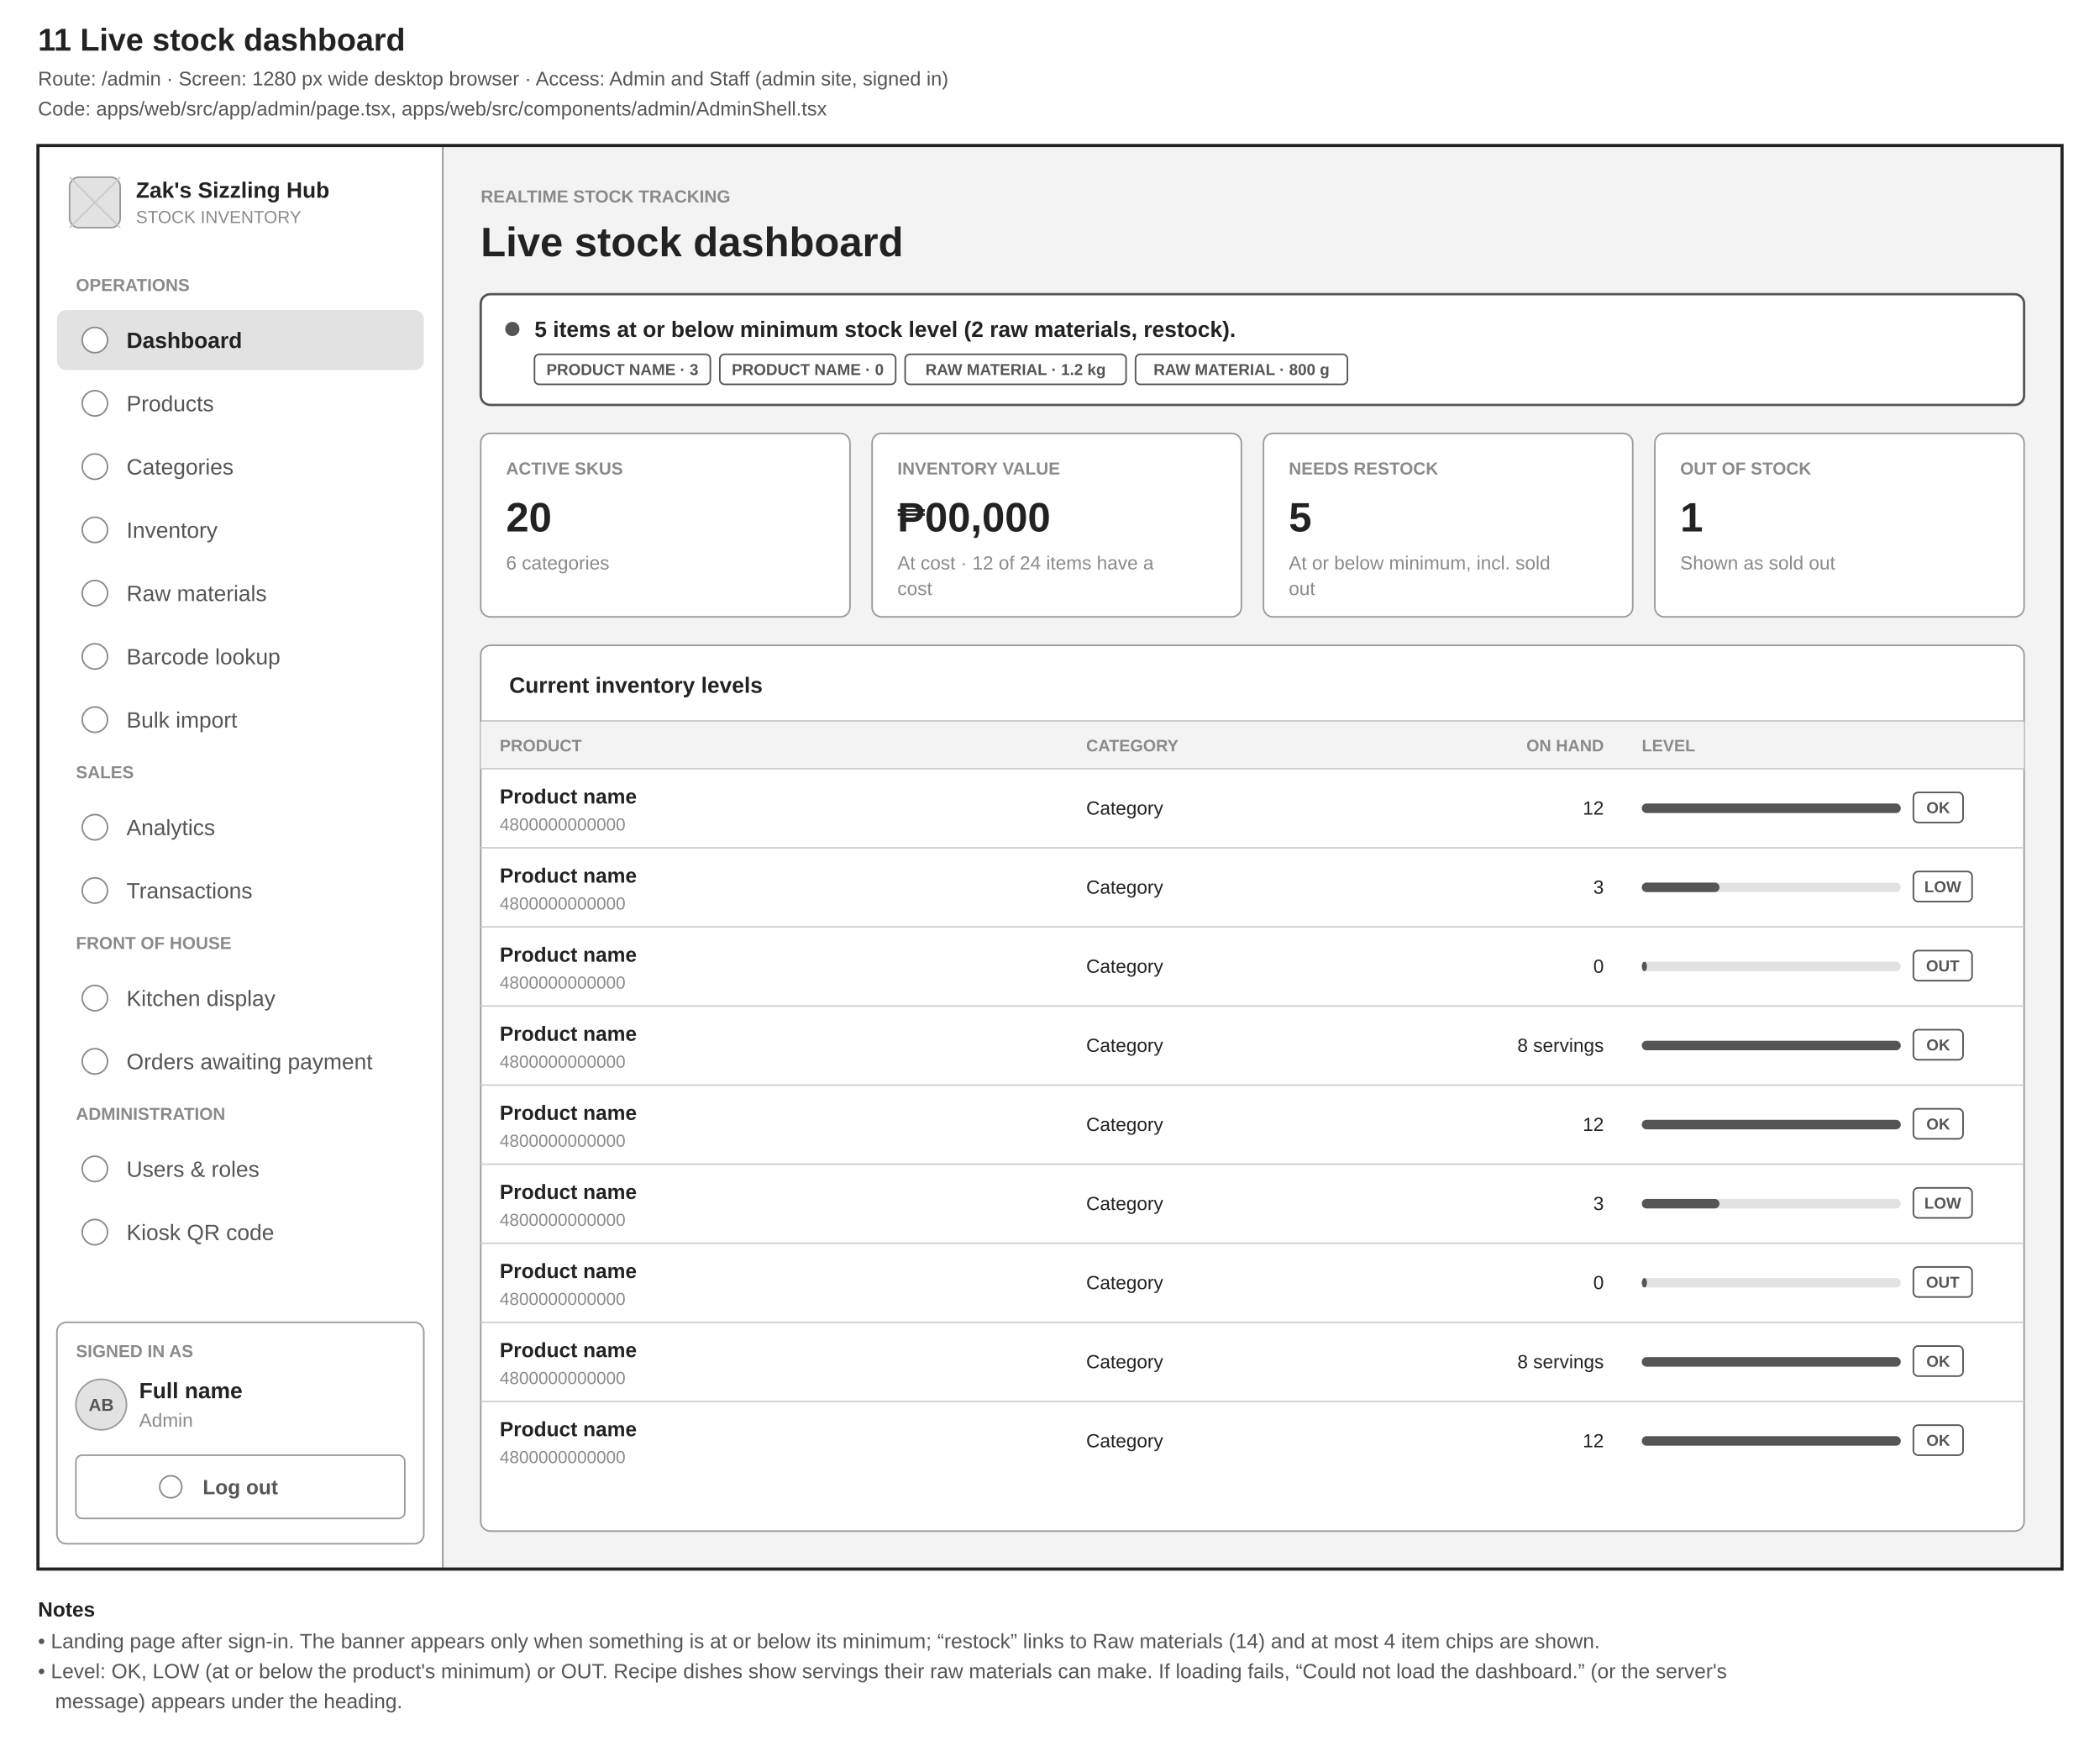
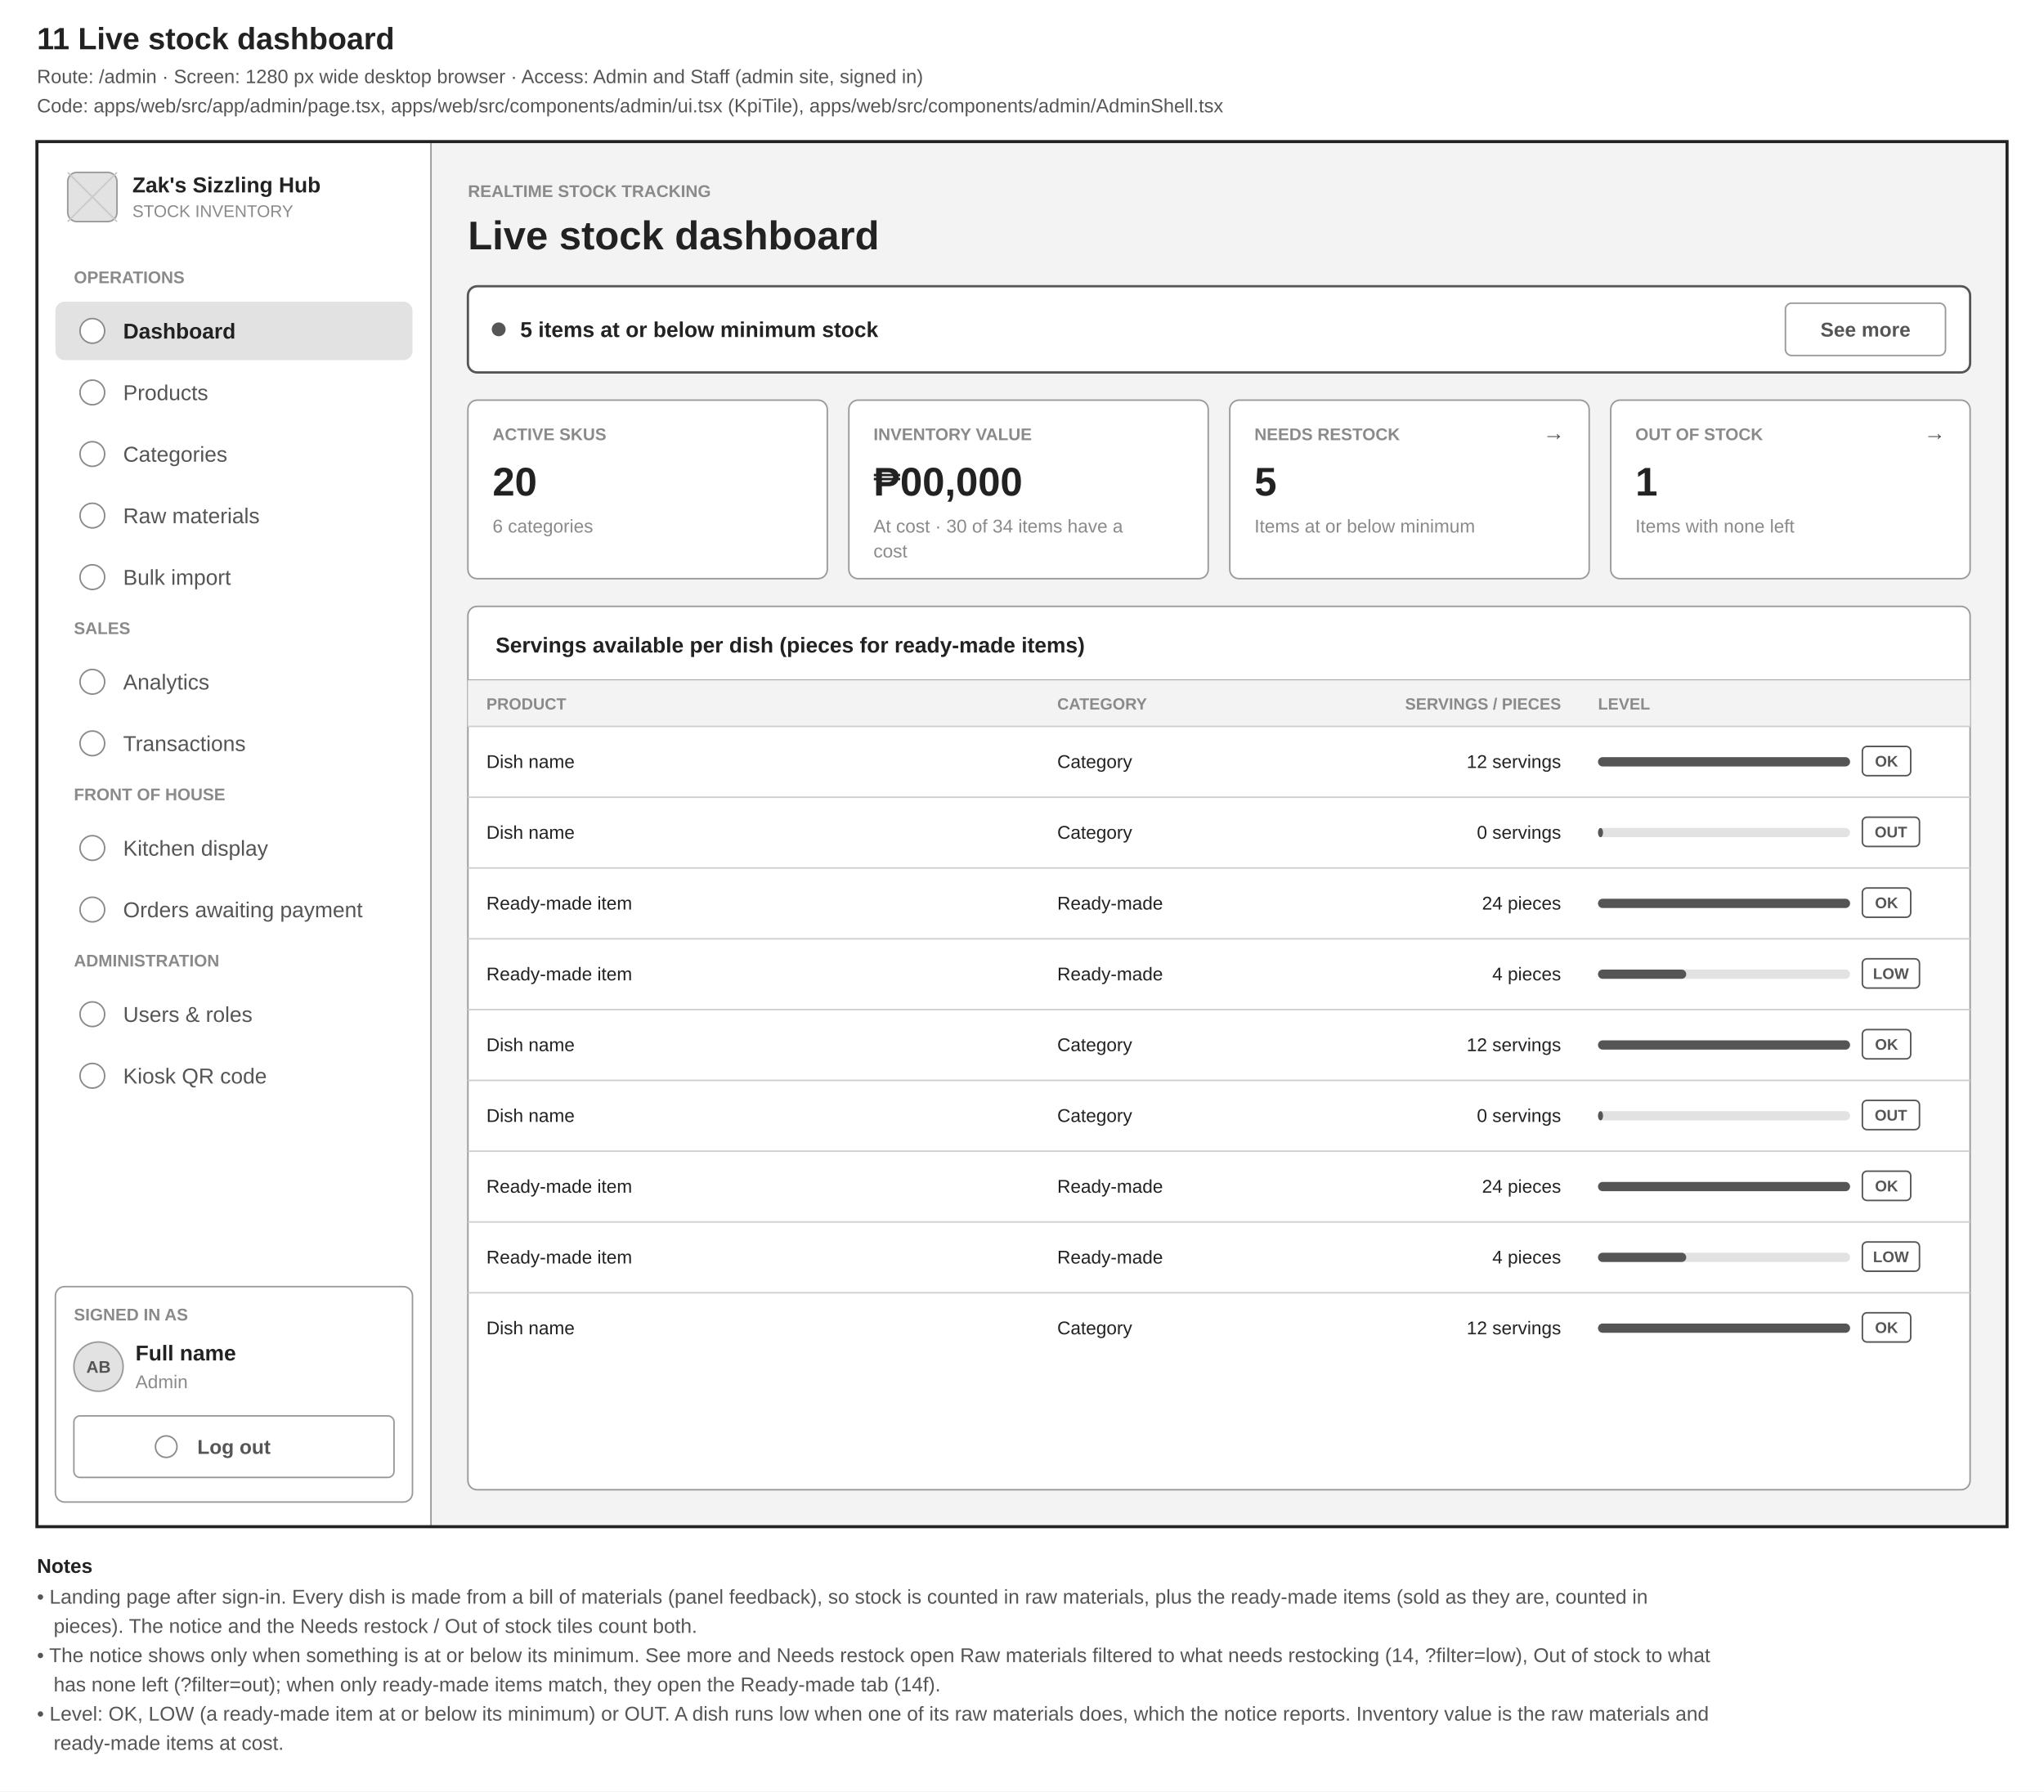
- <svg xmlns="http://www.w3.org/2000/svg" width="1328" height="1107" viewBox="0 0 1328 1107">
-   <rect x="0" y="0" width="1328" height="1107" fill="#ffffff" />
+ <svg xmlns="http://www.w3.org/2000/svg" width="1328" height="1164" viewBox="0 0 1328 1164">
+   <rect x="0" y="0" width="1328" height="1164" fill="#ffffff" />
  <text x="24" y="32" font-family="Arial, Helvetica, sans-serif" font-size="20" font-weight="700" fill="#222222">11  Live stock dashboard</text>
  <text x="24" y="54" font-family="Arial, Helvetica, sans-serif" font-size="12.5" fill="#555555">Route: /admin   ·   Screen: 1280 px wide desktop browser   ·   Access: Admin and Staff (admin site, signed in)</text>
-   <text x="24" y="73" font-family="Arial, Helvetica, sans-serif" font-size="12.5" fill="#555555">Code: apps/web/src/app/admin/page.tsx, apps/web/src/components/admin/AdminShell.tsx</text>
+   <text x="24" y="73" font-family="Arial, Helvetica, sans-serif" font-size="12.5" fill="#555555">Code: apps/web/src/app/admin/page.tsx, apps/web/src/components/admin/ui.tsx (KpiTile), apps/web/src/components/admin/AdminShell.tsx</text>
  <text x="24" y="1022" font-family="Arial, Helvetica, sans-serif" font-size="13" font-weight="700" fill="#222222">Notes</text>
-   <text x="24" y="1042" font-family="Arial, Helvetica, sans-serif" font-size="13" fill="#555555" xml:space="preserve">• Landing page after sign-in. The banner appears only when something is at or below its minimum; “restock” links to Raw materials (14) and at most 4 item chips are shown.</text>
-   <text x="24" y="1061" font-family="Arial, Helvetica, sans-serif" font-size="13" fill="#555555" xml:space="preserve">• Level: OK, LOW (at or below the product's minimum) or OUT. Recipe dishes show servings their raw materials can make. If loading fails, “Could not load the dashboard.” (or the server's</text>
-   <text x="24" y="1080" font-family="Arial, Helvetica, sans-serif" font-size="13" fill="#555555" xml:space="preserve">   message) appears under the heading.</text>
+   <text x="24" y="1042" font-family="Arial, Helvetica, sans-serif" font-size="13" fill="#555555" xml:space="preserve">• Landing page after sign-in. Every dish is made from a bill of materials (panel feedback), so stock is counted in raw materials, plus the ready-made items (sold as they are, counted in</text>
+   <text x="24" y="1061" font-family="Arial, Helvetica, sans-serif" font-size="13" fill="#555555" xml:space="preserve">   pieces). The notice and the Needs restock / Out of stock tiles count both.</text>
+   <text x="24" y="1080" font-family="Arial, Helvetica, sans-serif" font-size="13" fill="#555555" xml:space="preserve">• The notice shows only when something is at or below its minimum. See more and Needs restock open Raw materials filtered to what needs restocking (14, ?filter=low), Out of stock to what</text>
+   <text x="24" y="1099" font-family="Arial, Helvetica, sans-serif" font-size="13" fill="#555555" xml:space="preserve">   has none left (?filter=out); when only ready-made items match, they open the Ready-made tab (14f).</text>
+   <text x="24" y="1118" font-family="Arial, Helvetica, sans-serif" font-size="13" fill="#555555" xml:space="preserve">• Level: OK, LOW (a ready-made item at or below its minimum) or OUT. A dish runs low when one of its raw materials does, which the notice reports. Inventory value is the raw materials and</text>
+   <text x="24" y="1137" font-family="Arial, Helvetica, sans-serif" font-size="13" fill="#555555" xml:space="preserve">   ready-made items at cost.</text>
  <g transform="translate(24,92)">
    <clipPath id="frame">
      <rect x="0" y="0" width="1280" height="900" />
    </clipPath>
    <g clip-path="url(#frame)">
      <rect x="0" y="0" width="1280" height="900" fill="#ffffff" />
      <rect x="0" y="0" width="1280" height="900" rx="0" fill="#f3f3f3" stroke="none" />
      <rect x="0" y="0" width="256" height="900" rx="0" fill="#ffffff" stroke="none" />
      <line x1="256" y1="0" x2="256" y2="900" stroke="#9a9a9a" stroke-width="1" />
      <rect x="20" y="20" width="32" height="32" rx="6" fill="#e2e2e2" stroke="#9a9a9a" stroke-width="1" />
      <line x1="20" y1="20" x2="52" y2="52" stroke="#c9c9c9" stroke-width="1" />
      <line x1="52" y1="20" x2="20" y2="52" stroke="#c9c9c9" stroke-width="1" />
      <text x="62" y="33" font-family="Arial, Helvetica, sans-serif" font-size="14" font-weight="700" text-anchor="start" fill="#222222">Zak's Sizzling Hub</text>
      <text x="62" y="49" font-family="Arial, Helvetica, sans-serif" font-size="11" font-weight="400" text-anchor="start" fill="#8a8a8a">STOCK INVENTORY</text>
      <text x="24" y="92" font-family="Arial, Helvetica, sans-serif" font-size="11" font-weight="700" text-anchor="start" fill="#8a8a8a">OPERATIONS</text>
      <rect x="12" y="104" width="232" height="38" rx="6" fill="#e2e2e2" stroke="none" />
      <circle cx="36" cy="123" r="8" fill="#ffffff" stroke="#8a8a8a" stroke-width="1" />
      <text x="56" y="128" font-family="Arial, Helvetica, sans-serif" font-size="14" font-weight="700" text-anchor="start" fill="#222222">Dashboard</text>
      <circle cx="36" cy="163" r="8" fill="#ffffff" stroke="#8a8a8a" stroke-width="1" />
      <text x="56" y="168" font-family="Arial, Helvetica, sans-serif" font-size="14" font-weight="400" text-anchor="start" fill="#555555">Products</text>
      <circle cx="36" cy="203" r="8" fill="#ffffff" stroke="#8a8a8a" stroke-width="1" />
      <text x="56" y="208" font-family="Arial, Helvetica, sans-serif" font-size="14" font-weight="400" text-anchor="start" fill="#555555">Categories</text>
      <circle cx="36" cy="243" r="8" fill="#ffffff" stroke="#8a8a8a" stroke-width="1" />
-       <text x="56" y="248" font-family="Arial, Helvetica, sans-serif" font-size="14" font-weight="400" text-anchor="start" fill="#555555">Inventory</text>
+       <text x="56" y="248" font-family="Arial, Helvetica, sans-serif" font-size="14" font-weight="400" text-anchor="start" fill="#555555">Raw materials</text>
      <circle cx="36" cy="283" r="8" fill="#ffffff" stroke="#8a8a8a" stroke-width="1" />
-       <text x="56" y="288" font-family="Arial, Helvetica, sans-serif" font-size="14" font-weight="400" text-anchor="start" fill="#555555">Raw materials</text>
-       <circle cx="36" cy="323" r="8" fill="#ffffff" stroke="#8a8a8a" stroke-width="1" />
-       <text x="56" y="328" font-family="Arial, Helvetica, sans-serif" font-size="14" font-weight="400" text-anchor="start" fill="#555555">Barcode lookup</text>
-       <circle cx="36" cy="363" r="8" fill="#ffffff" stroke="#8a8a8a" stroke-width="1" />
-       <text x="56" y="368" font-family="Arial, Helvetica, sans-serif" font-size="14" font-weight="400" text-anchor="start" fill="#555555">Bulk import</text>
-       <text x="24" y="400" font-family="Arial, Helvetica, sans-serif" font-size="11" font-weight="700" text-anchor="start" fill="#8a8a8a">SALES</text>
-       <circle cx="36" cy="431" r="8" fill="#ffffff" stroke="#8a8a8a" stroke-width="1" />
-       <text x="56" y="436" font-family="Arial, Helvetica, sans-serif" font-size="14" font-weight="400" text-anchor="start" fill="#555555">Analytics</text>
-       <circle cx="36" cy="471" r="8" fill="#ffffff" stroke="#8a8a8a" stroke-width="1" />
-       <text x="56" y="476" font-family="Arial, Helvetica, sans-serif" font-size="14" font-weight="400" text-anchor="start" fill="#555555">Transactions</text>
-       <text x="24" y="508" font-family="Arial, Helvetica, sans-serif" font-size="11" font-weight="700" text-anchor="start" fill="#8a8a8a">FRONT OF HOUSE</text>
-       <circle cx="36" cy="539" r="8" fill="#ffffff" stroke="#8a8a8a" stroke-width="1" />
-       <text x="56" y="544" font-family="Arial, Helvetica, sans-serif" font-size="14" font-weight="400" text-anchor="start" fill="#555555">Kitchen display</text>
-       <circle cx="36" cy="579" r="8" fill="#ffffff" stroke="#8a8a8a" stroke-width="1" />
-       <text x="56" y="584" font-family="Arial, Helvetica, sans-serif" font-size="14" font-weight="400" text-anchor="start" fill="#555555">Orders awaiting payment</text>
-       <text x="24" y="616" font-family="Arial, Helvetica, sans-serif" font-size="11" font-weight="700" text-anchor="start" fill="#8a8a8a">ADMINISTRATION</text>
-       <circle cx="36" cy="647" r="8" fill="#ffffff" stroke="#8a8a8a" stroke-width="1" />
-       <text x="56" y="652" font-family="Arial, Helvetica, sans-serif" font-size="14" font-weight="400" text-anchor="start" fill="#555555">Users &amp; roles</text>
-       <circle cx="36" cy="687" r="8" fill="#ffffff" stroke="#8a8a8a" stroke-width="1" />
-       <text x="56" y="692" font-family="Arial, Helvetica, sans-serif" font-size="14" font-weight="400" text-anchor="start" fill="#555555">Kiosk QR code</text>
+       <text x="56" y="288" font-family="Arial, Helvetica, sans-serif" font-size="14" font-weight="400" text-anchor="start" fill="#555555">Bulk import</text>
+       <text x="24" y="320" font-family="Arial, Helvetica, sans-serif" font-size="11" font-weight="700" text-anchor="start" fill="#8a8a8a">SALES</text>
+       <circle cx="36" cy="351" r="8" fill="#ffffff" stroke="#8a8a8a" stroke-width="1" />
+       <text x="56" y="356" font-family="Arial, Helvetica, sans-serif" font-size="14" font-weight="400" text-anchor="start" fill="#555555">Analytics</text>
+       <circle cx="36" cy="391" r="8" fill="#ffffff" stroke="#8a8a8a" stroke-width="1" />
+       <text x="56" y="396" font-family="Arial, Helvetica, sans-serif" font-size="14" font-weight="400" text-anchor="start" fill="#555555">Transactions</text>
+       <text x="24" y="428" font-family="Arial, Helvetica, sans-serif" font-size="11" font-weight="700" text-anchor="start" fill="#8a8a8a">FRONT OF HOUSE</text>
+       <circle cx="36" cy="459" r="8" fill="#ffffff" stroke="#8a8a8a" stroke-width="1" />
+       <text x="56" y="464" font-family="Arial, Helvetica, sans-serif" font-size="14" font-weight="400" text-anchor="start" fill="#555555">Kitchen display</text>
+       <circle cx="36" cy="499" r="8" fill="#ffffff" stroke="#8a8a8a" stroke-width="1" />
+       <text x="56" y="504" font-family="Arial, Helvetica, sans-serif" font-size="14" font-weight="400" text-anchor="start" fill="#555555">Orders awaiting payment</text>
+       <text x="24" y="536" font-family="Arial, Helvetica, sans-serif" font-size="11" font-weight="700" text-anchor="start" fill="#8a8a8a">ADMINISTRATION</text>
+       <circle cx="36" cy="567" r="8" fill="#ffffff" stroke="#8a8a8a" stroke-width="1" />
+       <text x="56" y="572" font-family="Arial, Helvetica, sans-serif" font-size="14" font-weight="400" text-anchor="start" fill="#555555">Users &amp; roles</text>
+       <circle cx="36" cy="607" r="8" fill="#ffffff" stroke="#8a8a8a" stroke-width="1" />
+       <text x="56" y="612" font-family="Arial, Helvetica, sans-serif" font-size="14" font-weight="400" text-anchor="start" fill="#555555">Kiosk QR code</text>
      <rect x="12" y="744" width="232" height="140" rx="6" fill="#ffffff" stroke="#9a9a9a" stroke-width="1" />
      <text x="24" y="766" font-family="Arial, Helvetica, sans-serif" font-size="11" font-weight="700" text-anchor="start" fill="#8a8a8a">SIGNED IN AS</text>
      <circle cx="40" cy="796" r="16" fill="#e2e2e2" stroke="#9a9a9a" stroke-width="1" />
      <text x="40" y="800" font-family="Arial, Helvetica, sans-serif" font-size="11" font-weight="700" text-anchor="middle" fill="#555555">AB</text>
      <text x="64" y="792" font-family="Arial, Helvetica, sans-serif" font-size="14" font-weight="700" text-anchor="start" fill="#222222">Full name</text>
      <text x="64" y="810" font-family="Arial, Helvetica, sans-serif" font-size="12" font-weight="400" text-anchor="start" fill="#8a8a8a">Admin</text>
      <rect x="24" y="828" width="208" height="40" rx="4" fill="#ffffff" stroke="#9a9a9a" stroke-width="1" />
      <text x="128.0" y="852.68" font-family="Arial, Helvetica, sans-serif" font-size="13" font-weight="700" text-anchor="middle" fill="#555555">Log out</text>
      <circle cx="84" cy="848" r="7" fill="#ffffff" stroke="#8a8a8a" stroke-width="1" />
      <text x="280" y="36" font-family="Arial, Helvetica, sans-serif" font-size="11" font-weight="700" text-anchor="start" fill="#8a8a8a">REALTIME STOCK TRACKING</text>
      <text x="280" y="70" font-family="Arial, Helvetica, sans-serif" font-size="26" font-weight="700" text-anchor="start" fill="#222222">Live stock dashboard</text>
-       <rect x="280" y="94" width="976" height="70" rx="6" fill="#ffffff" stroke="#555555" stroke-width="1.5" />
-       <circle cx="300" cy="116" r="4" fill="#555555" stroke="#555555" stroke-width="1" />
-       <text x="314" y="121" font-family="Arial, Helvetica, sans-serif" font-size="14" font-weight="700" text-anchor="start" fill="#222222">5 items at or below minimum stock level (2 raw materials, restock).</text>
-       <rect x="314" y="132" width="111.2" height="19" rx="3" fill="#ffffff" stroke="#555555" stroke-width="1" />
-       <text x="369.6" y="145.1" font-family="Arial, Helvetica, sans-serif" font-size="10" font-weight="700" text-anchor="middle" fill="#555555">PRODUCT NAME · 3</text>
-       <rect x="431.2" y="132" width="111.2" height="19" rx="3" fill="#ffffff" stroke="#555555" stroke-width="1" />
-       <text x="486.8" y="145.1" font-family="Arial, Helvetica, sans-serif" font-size="10" font-weight="700" text-anchor="middle" fill="#555555">PRODUCT NAME · 0</text>
-       <rect x="548.4" y="132" width="139.7" height="19" rx="3" fill="#ffffff" stroke="#555555" stroke-width="1" />
-       <text x="618.25" y="145.1" font-family="Arial, Helvetica, sans-serif" font-size="10" font-weight="700" text-anchor="middle" fill="#555555">RAW MATERIAL · 1.2 kg</text>
-       <rect x="694.1" y="132" width="134.0" height="19" rx="3" fill="#ffffff" stroke="#555555" stroke-width="1" />
-       <text x="761.1" y="145.1" font-family="Arial, Helvetica, sans-serif" font-size="10" font-weight="700" text-anchor="middle" fill="#555555">RAW MATERIAL · 800 g</text>
-       <rect x="280.0" y="182" width="233.5" height="116" rx="6" fill="#ffffff" stroke="#9a9a9a" stroke-width="1" />
-       <text x="296.0" y="208" font-family="Arial, Helvetica, sans-serif" font-size="11" font-weight="700" text-anchor="start" fill="#8a8a8a">ACTIVE SKUS</text>
-       <text x="296.0" y="244" font-family="Arial, Helvetica, sans-serif" font-size="26" font-weight="700" text-anchor="start" fill="#222222">20</text>
-       <text x="296.0" y="268" font-family="Arial, Helvetica, sans-serif" font-size="12" font-weight="400" text-anchor="start" fill="#8a8a8a">6 categories</text>
-       <rect x="527.5" y="182" width="233.5" height="116" rx="6" fill="#ffffff" stroke="#9a9a9a" stroke-width="1" />
-       <text x="543.5" y="208" font-family="Arial, Helvetica, sans-serif" font-size="11" font-weight="700" text-anchor="start" fill="#8a8a8a">INVENTORY VALUE</text>
-       <text x="543.5" y="244" font-family="Arial, Helvetica, sans-serif" font-size="26" font-weight="700" text-anchor="start" fill="#222222">₱00,000</text>
-       <text x="543.5" y="268" font-family="Arial, Helvetica, sans-serif" font-size="12" font-weight="400" text-anchor="start" fill="#8a8a8a">At cost · 12 of 24 items have a</text>
-       <text x="543.5" y="284.2" font-family="Arial, Helvetica, sans-serif" font-size="12" font-weight="400" text-anchor="start" fill="#8a8a8a">cost</text>
-       <rect x="775.0" y="182" width="233.5" height="116" rx="6" fill="#ffffff" stroke="#9a9a9a" stroke-width="1" />
-       <text x="791.0" y="208" font-family="Arial, Helvetica, sans-serif" font-size="11" font-weight="700" text-anchor="start" fill="#8a8a8a">NEEDS RESTOCK</text>
-       <text x="791.0" y="244" font-family="Arial, Helvetica, sans-serif" font-size="26" font-weight="700" text-anchor="start" fill="#222222">5</text>
-       <text x="791.0" y="268" font-family="Arial, Helvetica, sans-serif" font-size="12" font-weight="400" text-anchor="start" fill="#8a8a8a">At or below minimum, incl. sold</text>
-       <text x="791.0" y="284.2" font-family="Arial, Helvetica, sans-serif" font-size="12" font-weight="400" text-anchor="start" fill="#8a8a8a">out</text>
-       <rect x="1022.5" y="182" width="233.5" height="116" rx="6" fill="#ffffff" stroke="#9a9a9a" stroke-width="1" />
-       <text x="1038.5" y="208" font-family="Arial, Helvetica, sans-serif" font-size="11" font-weight="700" text-anchor="start" fill="#8a8a8a">OUT OF STOCK</text>
-       <text x="1038.5" y="244" font-family="Arial, Helvetica, sans-serif" font-size="26" font-weight="700" text-anchor="start" fill="#222222">1</text>
-       <text x="1038.5" y="268" font-family="Arial, Helvetica, sans-serif" font-size="12" font-weight="400" text-anchor="start" fill="#8a8a8a">Shown as sold out</text>
-       <rect x="280" y="316" width="976" height="560" rx="6" fill="#ffffff" stroke="#9a9a9a" stroke-width="1" />
-       <text x="298" y="346" font-family="Arial, Helvetica, sans-serif" font-size="14" font-weight="700" text-anchor="start" fill="#222222">Current inventory levels</text>
-       <line x1="280" y1="364" x2="1256" y2="364" stroke="#9a9a9a" stroke-width="1" />
-       <rect x="280" y="364" width="976" height="30" rx="0" fill="#f3f3f3" stroke="none" stroke-width="1" />
-       <text x="292" y="383.0" font-family="Arial, Helvetica, sans-serif" font-size="10.5" font-weight="700" text-anchor="start" fill="#8a8a8a">PRODUCT</text>
-       <text x="662.88" y="383.0" font-family="Arial, Helvetica, sans-serif" font-size="10.5" font-weight="700" text-anchor="start" fill="#8a8a8a">CATEGORY</text>
-       <text x="990.24" y="383.0" font-family="Arial, Helvetica, sans-serif" font-size="10.5" font-weight="700" text-anchor="end" fill="#8a8a8a">ON HAND</text>
-       <text x="1014.24" y="383.0" font-family="Arial, Helvetica, sans-serif" font-size="10.5" font-weight="700" text-anchor="start" fill="#8a8a8a">LEVEL</text>
-       <line x1="280" y1="394" x2="1256" y2="394" stroke="#cfcfcf" stroke-width="1" />
-       <text x="292" y="416.0" font-family="Arial, Helvetica, sans-serif" font-size="13" font-weight="700" text-anchor="start" fill="#222222">Product name</text>
-       <text x="292" y="433.0" font-family="Arial, Helvetica, sans-serif" font-size="11" font-weight="400" text-anchor="start" fill="#8a8a8a">4800000000000</text>
-       <text x="662.88" y="423.0" font-family="Arial, Helvetica, sans-serif" font-size="12" font-weight="400" text-anchor="start" fill="#222222">Category</text>
-       <text x="990.24" y="423.0" font-family="Arial, Helvetica, sans-serif" font-size="12" font-weight="400" text-anchor="end" fill="#222222">12</text>
-       <rect x="1014.24" y="416.0" width="163.76" height="6" rx="3" fill="#e2e2e2" stroke="none" />
-       <rect x="1014.24" y="416.0" width="163.76" height="6" rx="3" fill="#555555" stroke="none" />
-       <rect x="1186.0" y="409.0" width="31.4" height="19" rx="3" fill="#ffffff" stroke="#555555" stroke-width="1" />
-       <text x="1201.7" y="422.1" font-family="Arial, Helvetica, sans-serif" font-size="10" font-weight="700" text-anchor="middle" fill="#555555">OK</text>
-       <line x1="280" y1="444" x2="1256" y2="444" stroke="#cfcfcf" stroke-width="1" />
-       <text x="292" y="466.0" font-family="Arial, Helvetica, sans-serif" font-size="13" font-weight="700" text-anchor="start" fill="#222222">Product name</text>
-       <text x="292" y="483.0" font-family="Arial, Helvetica, sans-serif" font-size="11" font-weight="400" text-anchor="start" fill="#8a8a8a">4800000000000</text>
-       <text x="662.88" y="473.0" font-family="Arial, Helvetica, sans-serif" font-size="12" font-weight="400" text-anchor="start" fill="#222222">Category</text>
-       <text x="990.24" y="473.0" font-family="Arial, Helvetica, sans-serif" font-size="12" font-weight="400" text-anchor="end" fill="#222222">3</text>
-       <rect x="1014.24" y="466.0" width="163.76" height="6" rx="3" fill="#e2e2e2" stroke="none" />
-       <rect x="1014.24" y="466.0" width="49.128" height="6" rx="3" fill="#555555" stroke="none" />
-       <rect x="1186.0" y="459.0" width="37.1" height="19" rx="3" fill="#ffffff" stroke="#555555" stroke-width="1" />
-       <text x="1204.55" y="472.1" font-family="Arial, Helvetica, sans-serif" font-size="10" font-weight="700" text-anchor="middle" fill="#555555">LOW</text>
-       <line x1="280" y1="494" x2="1256" y2="494" stroke="#cfcfcf" stroke-width="1" />
-       <text x="292" y="516.0" font-family="Arial, Helvetica, sans-serif" font-size="13" font-weight="700" text-anchor="start" fill="#222222">Product name</text>
-       <text x="292" y="533.0" font-family="Arial, Helvetica, sans-serif" font-size="11" font-weight="400" text-anchor="start" fill="#8a8a8a">4800000000000</text>
-       <text x="662.88" y="523.0" font-family="Arial, Helvetica, sans-serif" font-size="12" font-weight="400" text-anchor="start" fill="#222222">Category</text>
-       <text x="990.24" y="523.0" font-family="Arial, Helvetica, sans-serif" font-size="12" font-weight="400" text-anchor="end" fill="#222222">0</text>
-       <rect x="1014.24" y="516.0" width="163.76" height="6" rx="3" fill="#e2e2e2" stroke="none" />
-       <rect x="1014.24" y="516.0" width="3.275" height="6" rx="3" fill="#555555" stroke="none" />
-       <rect x="1186.0" y="509.0" width="37.1" height="19" rx="3" fill="#ffffff" stroke="#555555" stroke-width="1" />
-       <text x="1204.55" y="522.1" font-family="Arial, Helvetica, sans-serif" font-size="10" font-weight="700" text-anchor="middle" fill="#555555">OUT</text>
-       <line x1="280" y1="544" x2="1256" y2="544" stroke="#cfcfcf" stroke-width="1" />
-       <text x="292" y="566.0" font-family="Arial, Helvetica, sans-serif" font-size="13" font-weight="700" text-anchor="start" fill="#222222">Product name</text>
-       <text x="292" y="583.0" font-family="Arial, Helvetica, sans-serif" font-size="11" font-weight="400" text-anchor="start" fill="#8a8a8a">4800000000000</text>
-       <text x="662.88" y="573.0" font-family="Arial, Helvetica, sans-serif" font-size="12" font-weight="400" text-anchor="start" fill="#222222">Category</text>
-       <text x="990.24" y="573.0" font-family="Arial, Helvetica, sans-serif" font-size="12" font-weight="400" text-anchor="end" fill="#222222">8 servings</text>
-       <rect x="1014.24" y="566.0" width="163.76" height="6" rx="3" fill="#e2e2e2" stroke="none" />
-       <rect x="1014.24" y="566.0" width="163.76" height="6" rx="3" fill="#555555" stroke="none" />
-       <rect x="1186.0" y="559.0" width="31.4" height="19" rx="3" fill="#ffffff" stroke="#555555" stroke-width="1" />
-       <text x="1201.7" y="572.1" font-family="Arial, Helvetica, sans-serif" font-size="10" font-weight="700" text-anchor="middle" fill="#555555">OK</text>
-       <line x1="280" y1="594" x2="1256" y2="594" stroke="#cfcfcf" stroke-width="1" />
-       <text x="292" y="616.0" font-family="Arial, Helvetica, sans-serif" font-size="13" font-weight="700" text-anchor="start" fill="#222222">Product name</text>
-       <text x="292" y="633.0" font-family="Arial, Helvetica, sans-serif" font-size="11" font-weight="400" text-anchor="start" fill="#8a8a8a">4800000000000</text>
-       <text x="662.88" y="623.0" font-family="Arial, Helvetica, sans-serif" font-size="12" font-weight="400" text-anchor="start" fill="#222222">Category</text>
-       <text x="990.24" y="623.0" font-family="Arial, Helvetica, sans-serif" font-size="12" font-weight="400" text-anchor="end" fill="#222222">12</text>
-       <rect x="1014.24" y="616.0" width="163.76" height="6" rx="3" fill="#e2e2e2" stroke="none" />
-       <rect x="1014.24" y="616.0" width="163.76" height="6" rx="3" fill="#555555" stroke="none" />
-       <rect x="1186.0" y="609.0" width="31.4" height="19" rx="3" fill="#ffffff" stroke="#555555" stroke-width="1" />
-       <text x="1201.7" y="622.1" font-family="Arial, Helvetica, sans-serif" font-size="10" font-weight="700" text-anchor="middle" fill="#555555">OK</text>
-       <line x1="280" y1="644" x2="1256" y2="644" stroke="#cfcfcf" stroke-width="1" />
-       <text x="292" y="666.0" font-family="Arial, Helvetica, sans-serif" font-size="13" font-weight="700" text-anchor="start" fill="#222222">Product name</text>
-       <text x="292" y="683.0" font-family="Arial, Helvetica, sans-serif" font-size="11" font-weight="400" text-anchor="start" fill="#8a8a8a">4800000000000</text>
-       <text x="662.88" y="673.0" font-family="Arial, Helvetica, sans-serif" font-size="12" font-weight="400" text-anchor="start" fill="#222222">Category</text>
-       <text x="990.24" y="673.0" font-family="Arial, Helvetica, sans-serif" font-size="12" font-weight="400" text-anchor="end" fill="#222222">3</text>
-       <rect x="1014.24" y="666.0" width="163.76" height="6" rx="3" fill="#e2e2e2" stroke="none" />
-       <rect x="1014.24" y="666.0" width="49.128" height="6" rx="3" fill="#555555" stroke="none" />
-       <rect x="1186.0" y="659.0" width="37.1" height="19" rx="3" fill="#ffffff" stroke="#555555" stroke-width="1" />
-       <text x="1204.55" y="672.1" font-family="Arial, Helvetica, sans-serif" font-size="10" font-weight="700" text-anchor="middle" fill="#555555">LOW</text>
-       <line x1="280" y1="694" x2="1256" y2="694" stroke="#cfcfcf" stroke-width="1" />
-       <text x="292" y="716.0" font-family="Arial, Helvetica, sans-serif" font-size="13" font-weight="700" text-anchor="start" fill="#222222">Product name</text>
-       <text x="292" y="733.0" font-family="Arial, Helvetica, sans-serif" font-size="11" font-weight="400" text-anchor="start" fill="#8a8a8a">4800000000000</text>
-       <text x="662.88" y="723.0" font-family="Arial, Helvetica, sans-serif" font-size="12" font-weight="400" text-anchor="start" fill="#222222">Category</text>
-       <text x="990.24" y="723.0" font-family="Arial, Helvetica, sans-serif" font-size="12" font-weight="400" text-anchor="end" fill="#222222">0</text>
-       <rect x="1014.24" y="716.0" width="163.76" height="6" rx="3" fill="#e2e2e2" stroke="none" />
-       <rect x="1014.24" y="716.0" width="3.275" height="6" rx="3" fill="#555555" stroke="none" />
-       <rect x="1186.0" y="709.0" width="37.1" height="19" rx="3" fill="#ffffff" stroke="#555555" stroke-width="1" />
-       <text x="1204.55" y="722.1" font-family="Arial, Helvetica, sans-serif" font-size="10" font-weight="700" text-anchor="middle" fill="#555555">OUT</text>
-       <line x1="280" y1="744" x2="1256" y2="744" stroke="#cfcfcf" stroke-width="1" />
-       <text x="292" y="766.0" font-family="Arial, Helvetica, sans-serif" font-size="13" font-weight="700" text-anchor="start" fill="#222222">Product name</text>
-       <text x="292" y="783.0" font-family="Arial, Helvetica, sans-serif" font-size="11" font-weight="400" text-anchor="start" fill="#8a8a8a">4800000000000</text>
-       <text x="662.88" y="773.0" font-family="Arial, Helvetica, sans-serif" font-size="12" font-weight="400" text-anchor="start" fill="#222222">Category</text>
-       <text x="990.24" y="773.0" font-family="Arial, Helvetica, sans-serif" font-size="12" font-weight="400" text-anchor="end" fill="#222222">8 servings</text>
-       <rect x="1014.24" y="766.0" width="163.76" height="6" rx="3" fill="#e2e2e2" stroke="none" />
-       <rect x="1014.24" y="766.0" width="163.76" height="6" rx="3" fill="#555555" stroke="none" />
-       <rect x="1186.0" y="759.0" width="31.4" height="19" rx="3" fill="#ffffff" stroke="#555555" stroke-width="1" />
-       <text x="1201.7" y="772.1" font-family="Arial, Helvetica, sans-serif" font-size="10" font-weight="700" text-anchor="middle" fill="#555555">OK</text>
-       <line x1="280" y1="794" x2="1256" y2="794" stroke="#cfcfcf" stroke-width="1" />
-       <text x="292" y="816.0" font-family="Arial, Helvetica, sans-serif" font-size="13" font-weight="700" text-anchor="start" fill="#222222">Product name</text>
-       <text x="292" y="833.0" font-family="Arial, Helvetica, sans-serif" font-size="11" font-weight="400" text-anchor="start" fill="#8a8a8a">4800000000000</text>
-       <text x="662.88" y="823.0" font-family="Arial, Helvetica, sans-serif" font-size="12" font-weight="400" text-anchor="start" fill="#222222">Category</text>
-       <text x="990.24" y="823.0" font-family="Arial, Helvetica, sans-serif" font-size="12" font-weight="400" text-anchor="end" fill="#222222">12</text>
-       <rect x="1014.24" y="816.0" width="163.76" height="6" rx="3" fill="#e2e2e2" stroke="none" />
-       <rect x="1014.24" y="816.0" width="163.76" height="6" rx="3" fill="#555555" stroke="none" />
-       <rect x="1186.0" y="809.0" width="31.4" height="19" rx="3" fill="#ffffff" stroke="#555555" stroke-width="1" />
-       <text x="1201.7" y="822.1" font-family="Arial, Helvetica, sans-serif" font-size="10" font-weight="700" text-anchor="middle" fill="#555555">OK</text>
+       <rect x="280" y="94" width="976" height="56" rx="6" fill="#ffffff" stroke="#555555" stroke-width="1.5" />
+       <circle cx="300" cy="122" r="4" fill="#555555" stroke="#555555" stroke-width="1" />
+       <text x="314" y="127" font-family="Arial, Helvetica, sans-serif" font-size="14" font-weight="700" text-anchor="start" fill="#222222">5 items at or below minimum stock</text>
+       <rect x="1136" y="105" width="104" height="34" rx="4" fill="#ffffff" stroke="#9a9a9a" stroke-width="1" />
+       <text x="1188.0" y="126.68" font-family="Arial, Helvetica, sans-serif" font-size="13" font-weight="700" text-anchor="middle" fill="#555555">See more</text>
+       <rect x="280.0" y="168" width="233.5" height="116" rx="6" fill="#ffffff" stroke="#9a9a9a" stroke-width="1" />
+       <text x="296.0" y="194" font-family="Arial, Helvetica, sans-serif" font-size="11" font-weight="700" text-anchor="start" fill="#8a8a8a">ACTIVE SKUS</text>
+       <text x="296.0" y="230" font-family="Arial, Helvetica, sans-serif" font-size="26" font-weight="700" text-anchor="start" fill="#222222">20</text>
+       <text x="296.0" y="254" font-family="Arial, Helvetica, sans-serif" font-size="12" font-weight="400" text-anchor="start" fill="#8a8a8a">6 categories</text>
+       <rect x="527.5" y="168" width="233.5" height="116" rx="6" fill="#ffffff" stroke="#9a9a9a" stroke-width="1" />
+       <text x="543.5" y="194" font-family="Arial, Helvetica, sans-serif" font-size="11" font-weight="700" text-anchor="start" fill="#8a8a8a">INVENTORY VALUE</text>
+       <text x="543.5" y="230" font-family="Arial, Helvetica, sans-serif" font-size="26" font-weight="700" text-anchor="start" fill="#222222">₱00,000</text>
+       <text x="543.5" y="254" font-family="Arial, Helvetica, sans-serif" font-size="12" font-weight="400" text-anchor="start" fill="#8a8a8a">At cost · 30 of 34 items have a</text>
+       <text x="543.5" y="270.2" font-family="Arial, Helvetica, sans-serif" font-size="12" font-weight="400" text-anchor="start" fill="#8a8a8a">cost</text>
+       <rect x="775.0" y="168" width="233.5" height="116" rx="6" fill="#ffffff" stroke="#9a9a9a" stroke-width="1" />
+       <text x="791.0" y="194" font-family="Arial, Helvetica, sans-serif" font-size="11" font-weight="700" text-anchor="start" fill="#8a8a8a">NEEDS RESTOCK</text>
+       <text x="791.0" y="230" font-family="Arial, Helvetica, sans-serif" font-size="26" font-weight="700" text-anchor="start" fill="#222222">5</text>
+       <text x="791.0" y="254" font-family="Arial, Helvetica, sans-serif" font-size="12" font-weight="400" text-anchor="start" fill="#8a8a8a">Items at or below minimum</text>
+       <text x="992.5" y="194" font-family="Arial, Helvetica, sans-serif" font-size="14" font-weight="400" text-anchor="end" fill="#555555">→</text>
+       <rect x="1022.5" y="168" width="233.5" height="116" rx="6" fill="#ffffff" stroke="#9a9a9a" stroke-width="1" />
+       <text x="1038.5" y="194" font-family="Arial, Helvetica, sans-serif" font-size="11" font-weight="700" text-anchor="start" fill="#8a8a8a">OUT OF STOCK</text>
+       <text x="1038.5" y="230" font-family="Arial, Helvetica, sans-serif" font-size="26" font-weight="700" text-anchor="start" fill="#222222">1</text>
+       <text x="1038.5" y="254" font-family="Arial, Helvetica, sans-serif" font-size="12" font-weight="400" text-anchor="start" fill="#8a8a8a">Items with none left</text>
+       <text x="1240.0" y="194" font-family="Arial, Helvetica, sans-serif" font-size="14" font-weight="400" text-anchor="end" fill="#555555">→</text>
+       <rect x="280" y="302" width="976" height="574" rx="6" fill="#ffffff" stroke="#9a9a9a" stroke-width="1" />
+       <text x="298" y="332" font-family="Arial, Helvetica, sans-serif" font-size="14" font-weight="700" text-anchor="start" fill="#222222">Servings available per dish (pieces for ready-made items)</text>
+       <line x1="280" y1="350" x2="1256" y2="350" stroke="#9a9a9a" stroke-width="1" />
+       <rect x="280" y="350" width="976" height="30" rx="0" fill="#f3f3f3" stroke="none" stroke-width="1" />
+       <text x="292" y="369.0" font-family="Arial, Helvetica, sans-serif" font-size="10.5" font-weight="700" text-anchor="start" fill="#8a8a8a">PRODUCT</text>
+       <text x="662.88" y="369.0" font-family="Arial, Helvetica, sans-serif" font-size="10.5" font-weight="700" text-anchor="start" fill="#8a8a8a">CATEGORY</text>
+       <text x="990.24" y="369.0" font-family="Arial, Helvetica, sans-serif" font-size="10.5" font-weight="700" text-anchor="end" fill="#8a8a8a">SERVINGS / PIECES</text>
+       <text x="1014.24" y="369.0" font-family="Arial, Helvetica, sans-serif" font-size="10.5" font-weight="700" text-anchor="start" fill="#8a8a8a">LEVEL</text>
+       <line x1="280" y1="380" x2="1256" y2="380" stroke="#cfcfcf" stroke-width="1" />
+       <text x="292" y="407.0" font-family="Arial, Helvetica, sans-serif" font-size="12" font-weight="400" text-anchor="start" fill="#222222">Dish name</text>
+       <text x="662.88" y="407.0" font-family="Arial, Helvetica, sans-serif" font-size="12" font-weight="400" text-anchor="start" fill="#222222">Category</text>
+       <text x="990.24" y="407.0" font-family="Arial, Helvetica, sans-serif" font-size="12" font-weight="400" text-anchor="end" fill="#222222">12 servings</text>
+       <rect x="1014.24" y="400.0" width="163.76" height="6" rx="3" fill="#e2e2e2" stroke="none" />
+       <rect x="1014.24" y="400.0" width="163.76" height="6" rx="3" fill="#555555" stroke="none" />
+       <rect x="1186.0" y="393.0" width="31.4" height="19" rx="3" fill="#ffffff" stroke="#555555" stroke-width="1" />
+       <text x="1201.7" y="406.1" font-family="Arial, Helvetica, sans-serif" font-size="10" font-weight="700" text-anchor="middle" fill="#555555">OK</text>
+       <line x1="280" y1="426" x2="1256" y2="426" stroke="#cfcfcf" stroke-width="1" />
+       <text x="292" y="453.0" font-family="Arial, Helvetica, sans-serif" font-size="12" font-weight="400" text-anchor="start" fill="#222222">Dish name</text>
+       <text x="662.88" y="453.0" font-family="Arial, Helvetica, sans-serif" font-size="12" font-weight="400" text-anchor="start" fill="#222222">Category</text>
+       <text x="990.24" y="453.0" font-family="Arial, Helvetica, sans-serif" font-size="12" font-weight="400" text-anchor="end" fill="#222222">0 servings</text>
+       <rect x="1014.24" y="446.0" width="163.76" height="6" rx="3" fill="#e2e2e2" stroke="none" />
+       <rect x="1014.24" y="446.0" width="3.275" height="6" rx="3" fill="#555555" stroke="none" />
+       <rect x="1186.0" y="439.0" width="37.1" height="19" rx="3" fill="#ffffff" stroke="#555555" stroke-width="1" />
+       <text x="1204.55" y="452.1" font-family="Arial, Helvetica, sans-serif" font-size="10" font-weight="700" text-anchor="middle" fill="#555555">OUT</text>
+       <line x1="280" y1="472" x2="1256" y2="472" stroke="#cfcfcf" stroke-width="1" />
+       <text x="292" y="499.0" font-family="Arial, Helvetica, sans-serif" font-size="12" font-weight="400" text-anchor="start" fill="#222222">Ready-made item</text>
+       <text x="662.88" y="499.0" font-family="Arial, Helvetica, sans-serif" font-size="12" font-weight="400" text-anchor="start" fill="#222222">Ready-made</text>
+       <text x="990.24" y="499.0" font-family="Arial, Helvetica, sans-serif" font-size="12" font-weight="400" text-anchor="end" fill="#222222">24 pieces</text>
+       <rect x="1014.24" y="492.0" width="163.76" height="6" rx="3" fill="#e2e2e2" stroke="none" />
+       <rect x="1014.24" y="492.0" width="163.76" height="6" rx="3" fill="#555555" stroke="none" />
+       <rect x="1186.0" y="485.0" width="31.4" height="19" rx="3" fill="#ffffff" stroke="#555555" stroke-width="1" />
+       <text x="1201.7" y="498.1" font-family="Arial, Helvetica, sans-serif" font-size="10" font-weight="700" text-anchor="middle" fill="#555555">OK</text>
+       <line x1="280" y1="518" x2="1256" y2="518" stroke="#cfcfcf" stroke-width="1" />
+       <text x="292" y="545.0" font-family="Arial, Helvetica, sans-serif" font-size="12" font-weight="400" text-anchor="start" fill="#222222">Ready-made item</text>
+       <text x="662.88" y="545.0" font-family="Arial, Helvetica, sans-serif" font-size="12" font-weight="400" text-anchor="start" fill="#222222">Ready-made</text>
+       <text x="990.24" y="545.0" font-family="Arial, Helvetica, sans-serif" font-size="12" font-weight="400" text-anchor="end" fill="#222222">4 pieces</text>
+       <rect x="1014.24" y="538.0" width="163.76" height="6" rx="3" fill="#e2e2e2" stroke="none" />
+       <rect x="1014.24" y="538.0" width="57.316" height="6" rx="3" fill="#555555" stroke="none" />
+       <rect x="1186.0" y="531.0" width="37.1" height="19" rx="3" fill="#ffffff" stroke="#555555" stroke-width="1" />
+       <text x="1204.55" y="544.1" font-family="Arial, Helvetica, sans-serif" font-size="10" font-weight="700" text-anchor="middle" fill="#555555">LOW</text>
+       <line x1="280" y1="564" x2="1256" y2="564" stroke="#cfcfcf" stroke-width="1" />
+       <text x="292" y="591.0" font-family="Arial, Helvetica, sans-serif" font-size="12" font-weight="400" text-anchor="start" fill="#222222">Dish name</text>
+       <text x="662.88" y="591.0" font-family="Arial, Helvetica, sans-serif" font-size="12" font-weight="400" text-anchor="start" fill="#222222">Category</text>
+       <text x="990.24" y="591.0" font-family="Arial, Helvetica, sans-serif" font-size="12" font-weight="400" text-anchor="end" fill="#222222">12 servings</text>
+       <rect x="1014.24" y="584.0" width="163.76" height="6" rx="3" fill="#e2e2e2" stroke="none" />
+       <rect x="1014.24" y="584.0" width="163.76" height="6" rx="3" fill="#555555" stroke="none" />
+       <rect x="1186.0" y="577.0" width="31.4" height="19" rx="3" fill="#ffffff" stroke="#555555" stroke-width="1" />
+       <text x="1201.7" y="590.1" font-family="Arial, Helvetica, sans-serif" font-size="10" font-weight="700" text-anchor="middle" fill="#555555">OK</text>
+       <line x1="280" y1="610" x2="1256" y2="610" stroke="#cfcfcf" stroke-width="1" />
+       <text x="292" y="637.0" font-family="Arial, Helvetica, sans-serif" font-size="12" font-weight="400" text-anchor="start" fill="#222222">Dish name</text>
+       <text x="662.88" y="637.0" font-family="Arial, Helvetica, sans-serif" font-size="12" font-weight="400" text-anchor="start" fill="#222222">Category</text>
+       <text x="990.24" y="637.0" font-family="Arial, Helvetica, sans-serif" font-size="12" font-weight="400" text-anchor="end" fill="#222222">0 servings</text>
+       <rect x="1014.24" y="630.0" width="163.76" height="6" rx="3" fill="#e2e2e2" stroke="none" />
+       <rect x="1014.24" y="630.0" width="3.275" height="6" rx="3" fill="#555555" stroke="none" />
+       <rect x="1186.0" y="623.0" width="37.1" height="19" rx="3" fill="#ffffff" stroke="#555555" stroke-width="1" />
+       <text x="1204.55" y="636.1" font-family="Arial, Helvetica, sans-serif" font-size="10" font-weight="700" text-anchor="middle" fill="#555555">OUT</text>
+       <line x1="280" y1="656" x2="1256" y2="656" stroke="#cfcfcf" stroke-width="1" />
+       <text x="292" y="683.0" font-family="Arial, Helvetica, sans-serif" font-size="12" font-weight="400" text-anchor="start" fill="#222222">Ready-made item</text>
+       <text x="662.88" y="683.0" font-family="Arial, Helvetica, sans-serif" font-size="12" font-weight="400" text-anchor="start" fill="#222222">Ready-made</text>
+       <text x="990.24" y="683.0" font-family="Arial, Helvetica, sans-serif" font-size="12" font-weight="400" text-anchor="end" fill="#222222">24 pieces</text>
+       <rect x="1014.24" y="676.0" width="163.76" height="6" rx="3" fill="#e2e2e2" stroke="none" />
+       <rect x="1014.24" y="676.0" width="163.76" height="6" rx="3" fill="#555555" stroke="none" />
+       <rect x="1186.0" y="669.0" width="31.4" height="19" rx="3" fill="#ffffff" stroke="#555555" stroke-width="1" />
+       <text x="1201.7" y="682.1" font-family="Arial, Helvetica, sans-serif" font-size="10" font-weight="700" text-anchor="middle" fill="#555555">OK</text>
+       <line x1="280" y1="702" x2="1256" y2="702" stroke="#cfcfcf" stroke-width="1" />
+       <text x="292" y="729.0" font-family="Arial, Helvetica, sans-serif" font-size="12" font-weight="400" text-anchor="start" fill="#222222">Ready-made item</text>
+       <text x="662.88" y="729.0" font-family="Arial, Helvetica, sans-serif" font-size="12" font-weight="400" text-anchor="start" fill="#222222">Ready-made</text>
+       <text x="990.24" y="729.0" font-family="Arial, Helvetica, sans-serif" font-size="12" font-weight="400" text-anchor="end" fill="#222222">4 pieces</text>
+       <rect x="1014.24" y="722.0" width="163.76" height="6" rx="3" fill="#e2e2e2" stroke="none" />
+       <rect x="1014.24" y="722.0" width="57.316" height="6" rx="3" fill="#555555" stroke="none" />
+       <rect x="1186.0" y="715.0" width="37.1" height="19" rx="3" fill="#ffffff" stroke="#555555" stroke-width="1" />
+       <text x="1204.55" y="728.1" font-family="Arial, Helvetica, sans-serif" font-size="10" font-weight="700" text-anchor="middle" fill="#555555">LOW</text>
+       <line x1="280" y1="748" x2="1256" y2="748" stroke="#cfcfcf" stroke-width="1" />
+       <text x="292" y="775.0" font-family="Arial, Helvetica, sans-serif" font-size="12" font-weight="400" text-anchor="start" fill="#222222">Dish name</text>
+       <text x="662.88" y="775.0" font-family="Arial, Helvetica, sans-serif" font-size="12" font-weight="400" text-anchor="start" fill="#222222">Category</text>
+       <text x="990.24" y="775.0" font-family="Arial, Helvetica, sans-serif" font-size="12" font-weight="400" text-anchor="end" fill="#222222">12 servings</text>
+       <rect x="1014.24" y="768.0" width="163.76" height="6" rx="3" fill="#e2e2e2" stroke="none" />
+       <rect x="1014.24" y="768.0" width="163.76" height="6" rx="3" fill="#555555" stroke="none" />
+       <rect x="1186.0" y="761.0" width="31.4" height="19" rx="3" fill="#ffffff" stroke="#555555" stroke-width="1" />
+       <text x="1201.7" y="774.1" font-family="Arial, Helvetica, sans-serif" font-size="10" font-weight="700" text-anchor="middle" fill="#555555">OK</text>
    </g>
    <rect x="0" y="0" width="1280" height="900" fill="none" stroke="#222222" stroke-width="2" />
  </g>
</svg>
